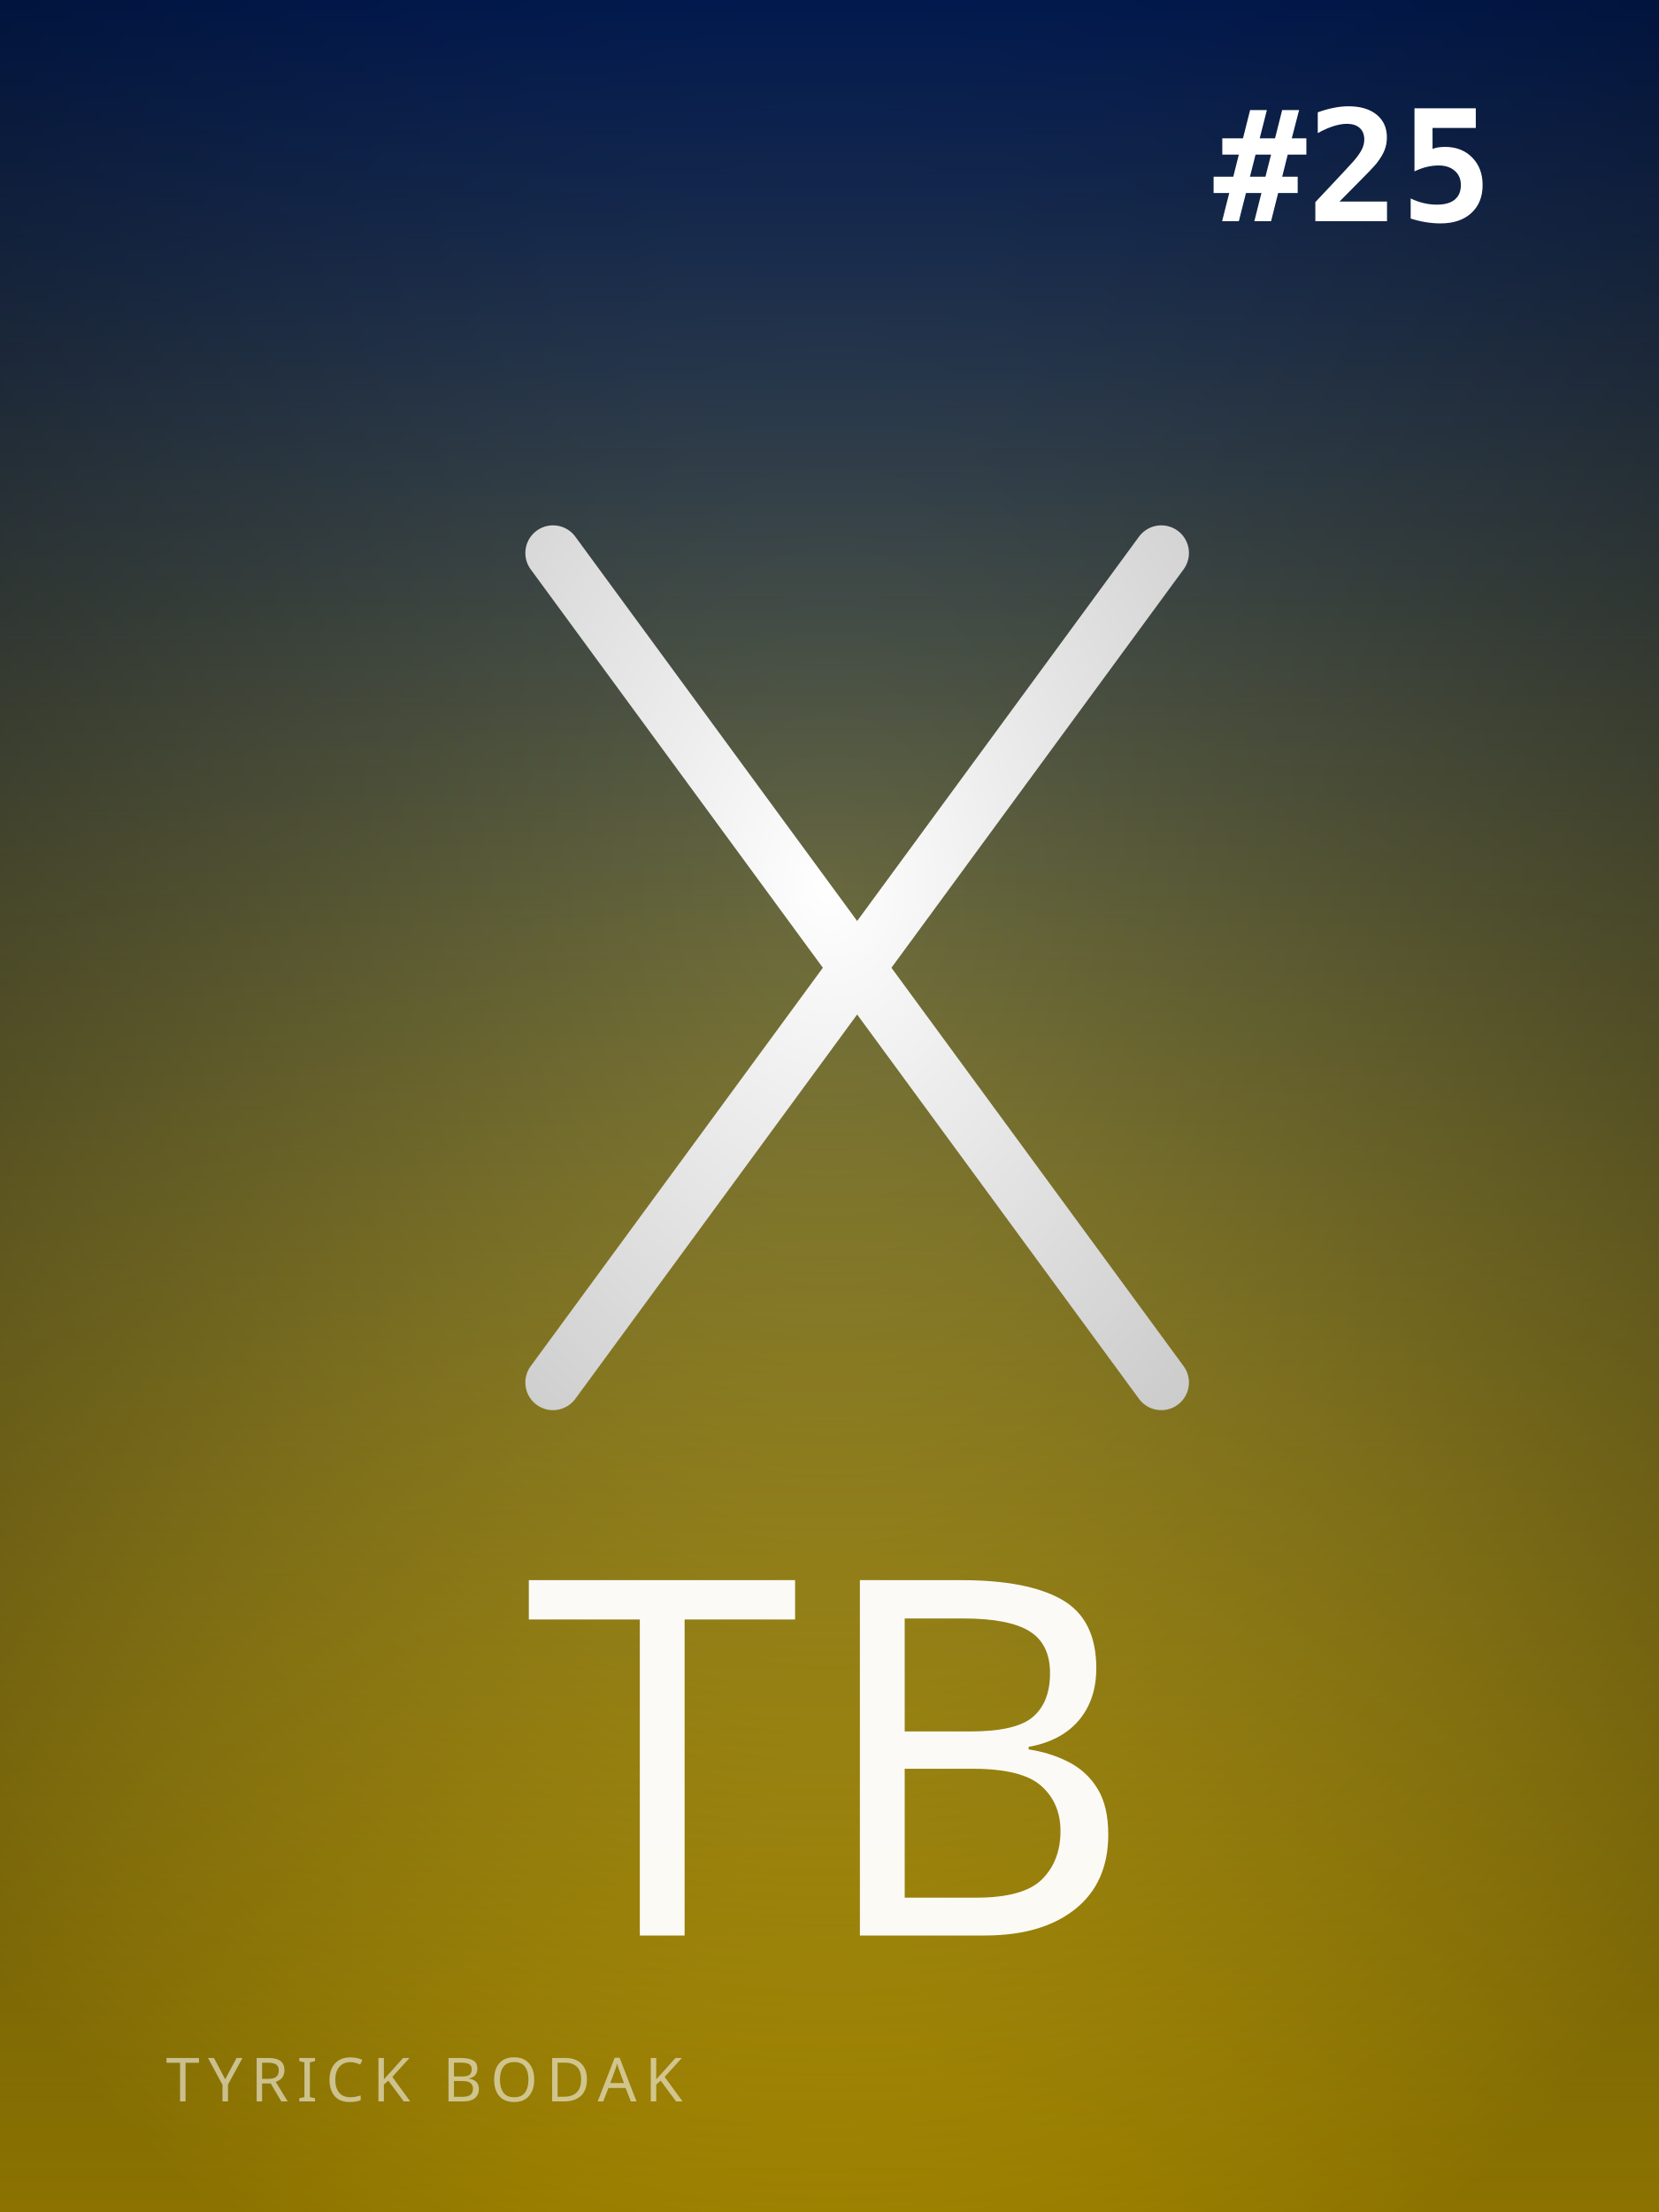
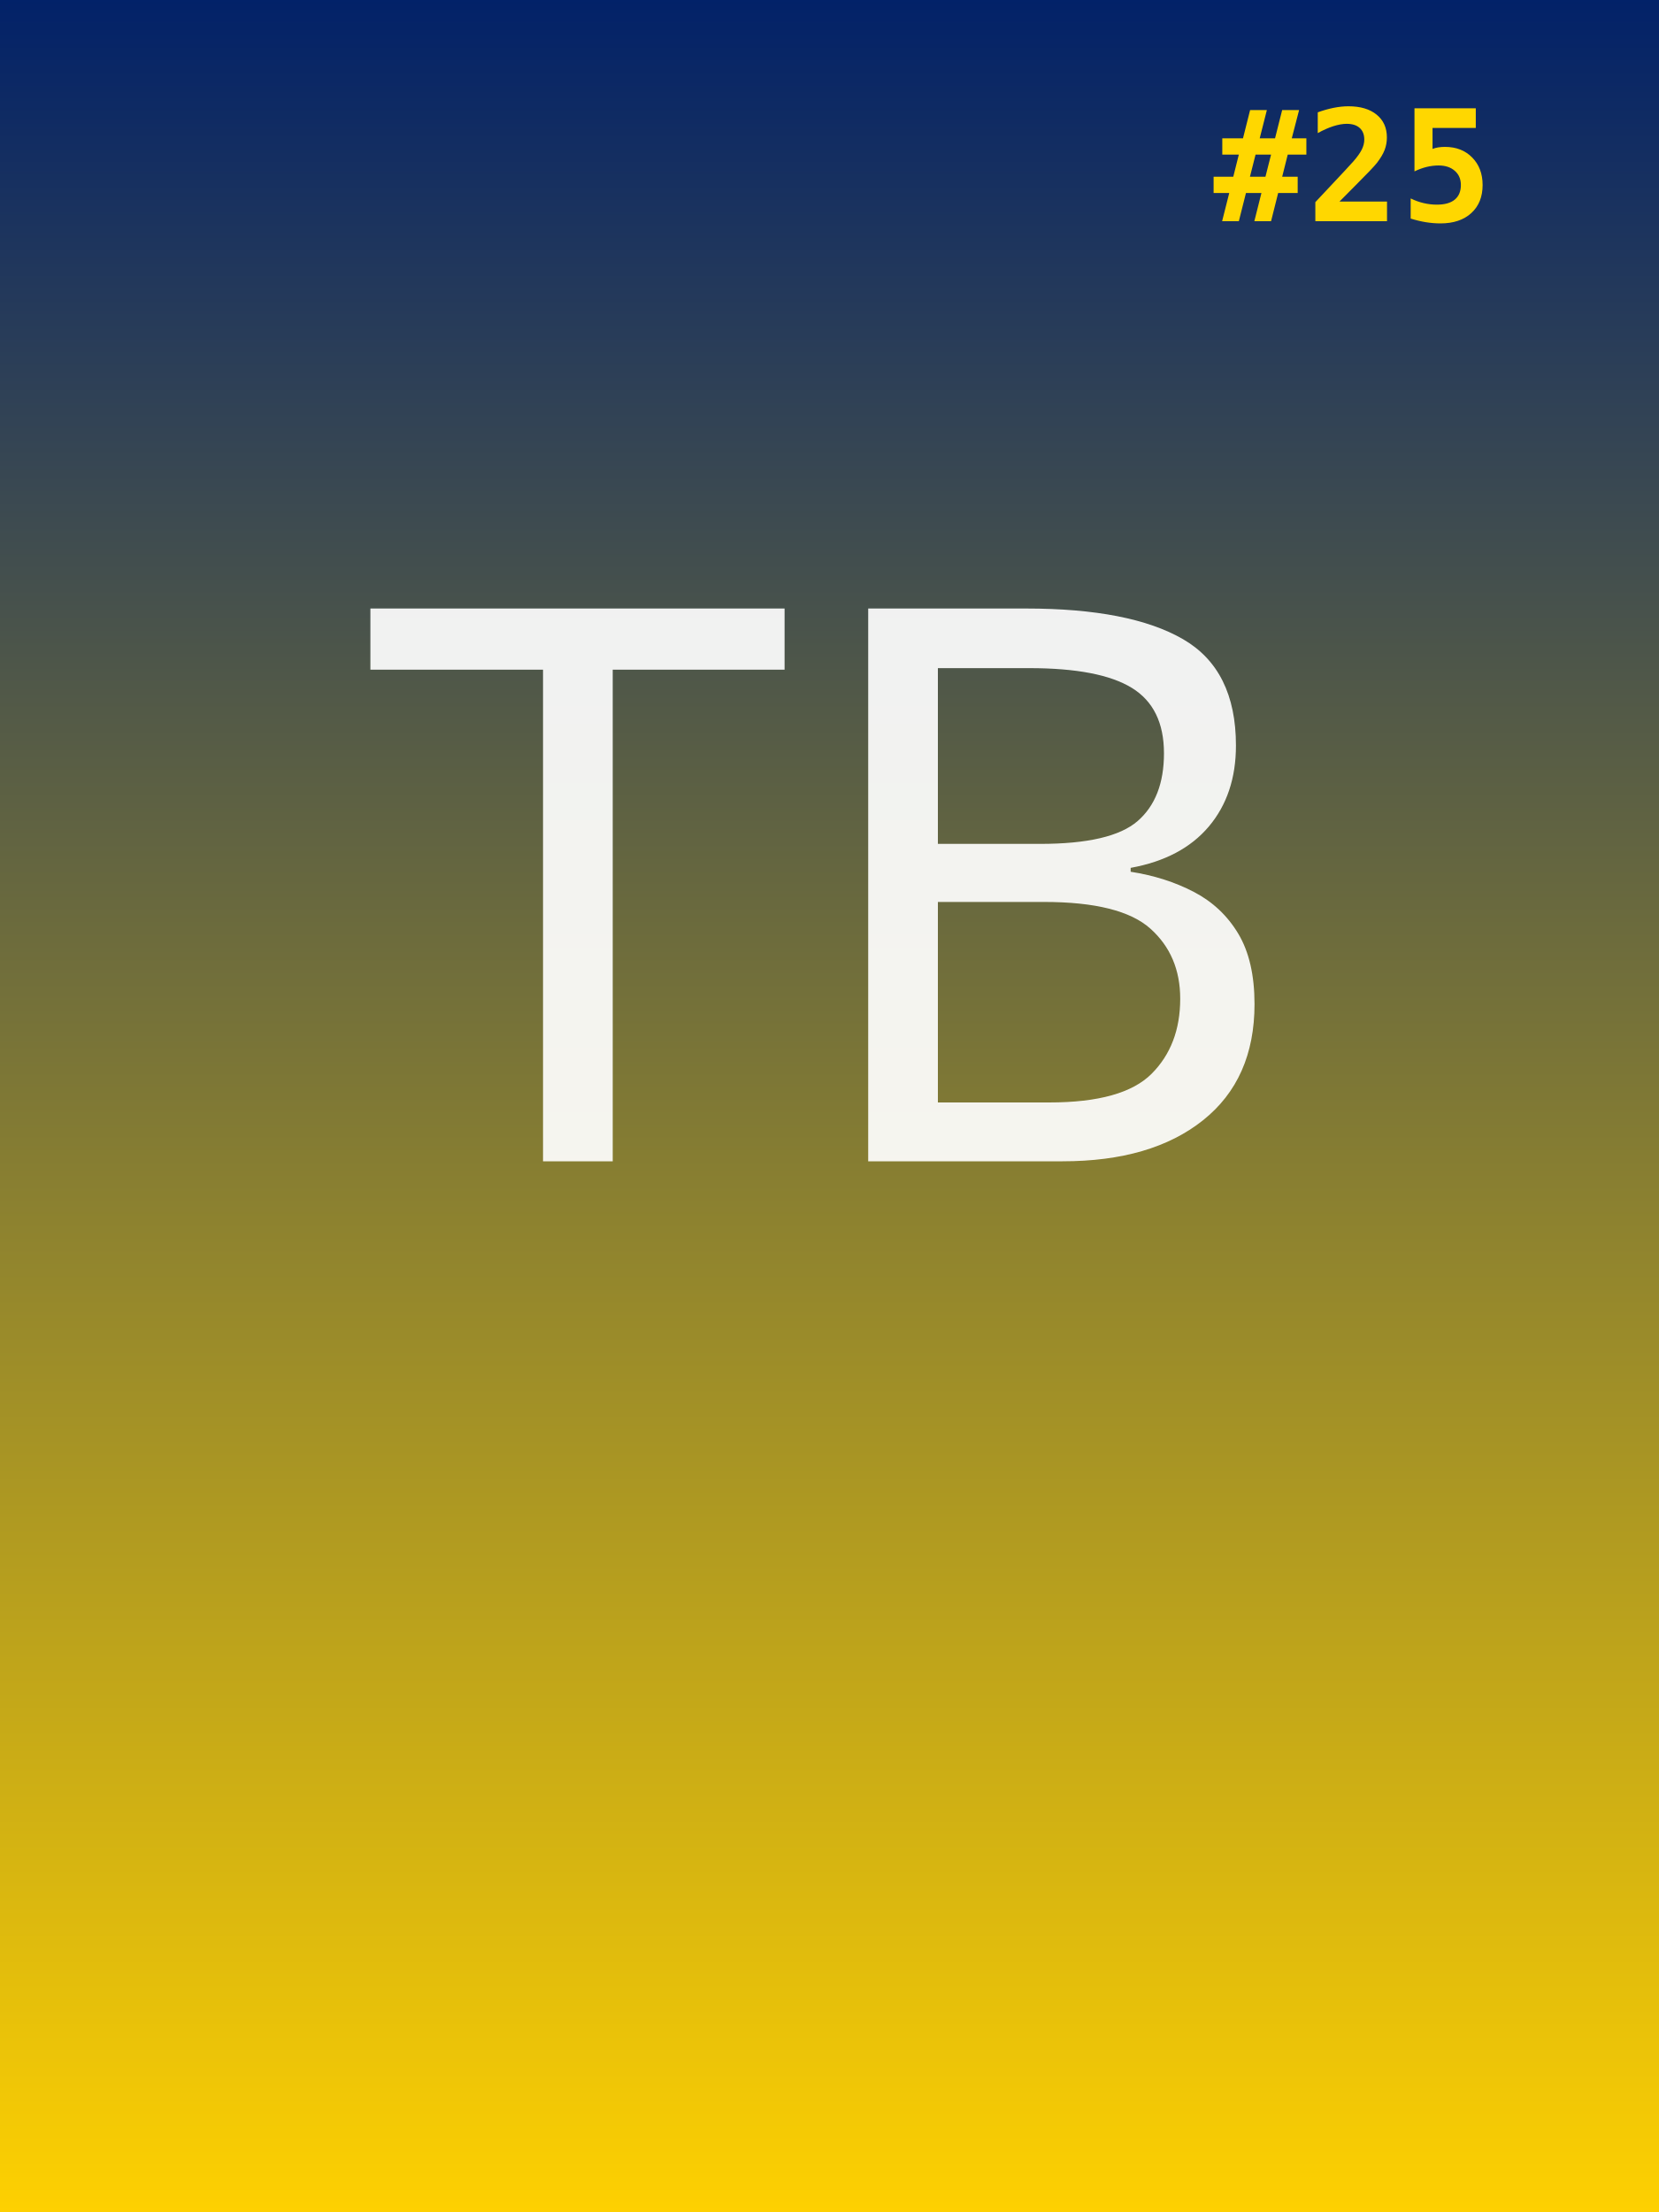
<svg xmlns="http://www.w3.org/2000/svg" viewBox="0 0 600 800" role="img" aria-labelledby="t">
  <defs>
-     <linearGradient id="bg" x1="0" y1="0" x2="0" y2="1">
+     <linearGradient id="g" x1="0" y1="0" x2="0" y2="1">
      <stop offset="0%" stop-color="#012169" />
      <stop offset="100%" stop-color="#FFD100" />
    </linearGradient>
-     <radialGradient id="vignette" cx="0.5" cy="0.4" r="0.7">
-       <stop offset="0%" stop-color="transparent" />
-       <stop offset="100%" stop-color="rgba(0,0,0,0.45)" />
-     </radialGradient>
  </defs>
-   <rect width="600" height="800" fill="url(#bg)" />
-   <g stroke="#FFFFFF" stroke-width="20" stroke-linecap="round">
-     <line x1="200" y1="200" x2="420" y2="500" />
-     <line x1="420" y1="200" x2="200" y2="500" />
-   </g>
-   <rect width="600" height="800" fill="url(#vignette)" />
-   <text x="300" y="700" text-anchor="middle" font-family="Anton, Impact, sans-serif" font-size="180" fill="#fff" opacity="0.96" letter-spacing="4">TB</text>
-   <text x="540" y="80" text-anchor="end" font-family="JetBrains Mono, monospace" font-size="56" fill="#FFFFFF" font-weight="700">#25</text>
-   <text x="60" y="760" font-family="Anton, Impact, sans-serif" font-size="22" fill="#fff" opacity="0.55" letter-spacing="3">TYRICK BODAK</text>
+   <rect width="600" height="800" fill="url(#g)" />
+   <text x="300" y="420" text-anchor="middle" font-family="Anton, Impact, sans-serif" font-size="280" fill="#fff" opacity="0.92">TB</text>
+   <text x="540" y="80" text-anchor="end" font-family="JetBrains Mono, monospace" font-size="56" fill="#FFD700" font-weight="700">#25</text>
</svg>
